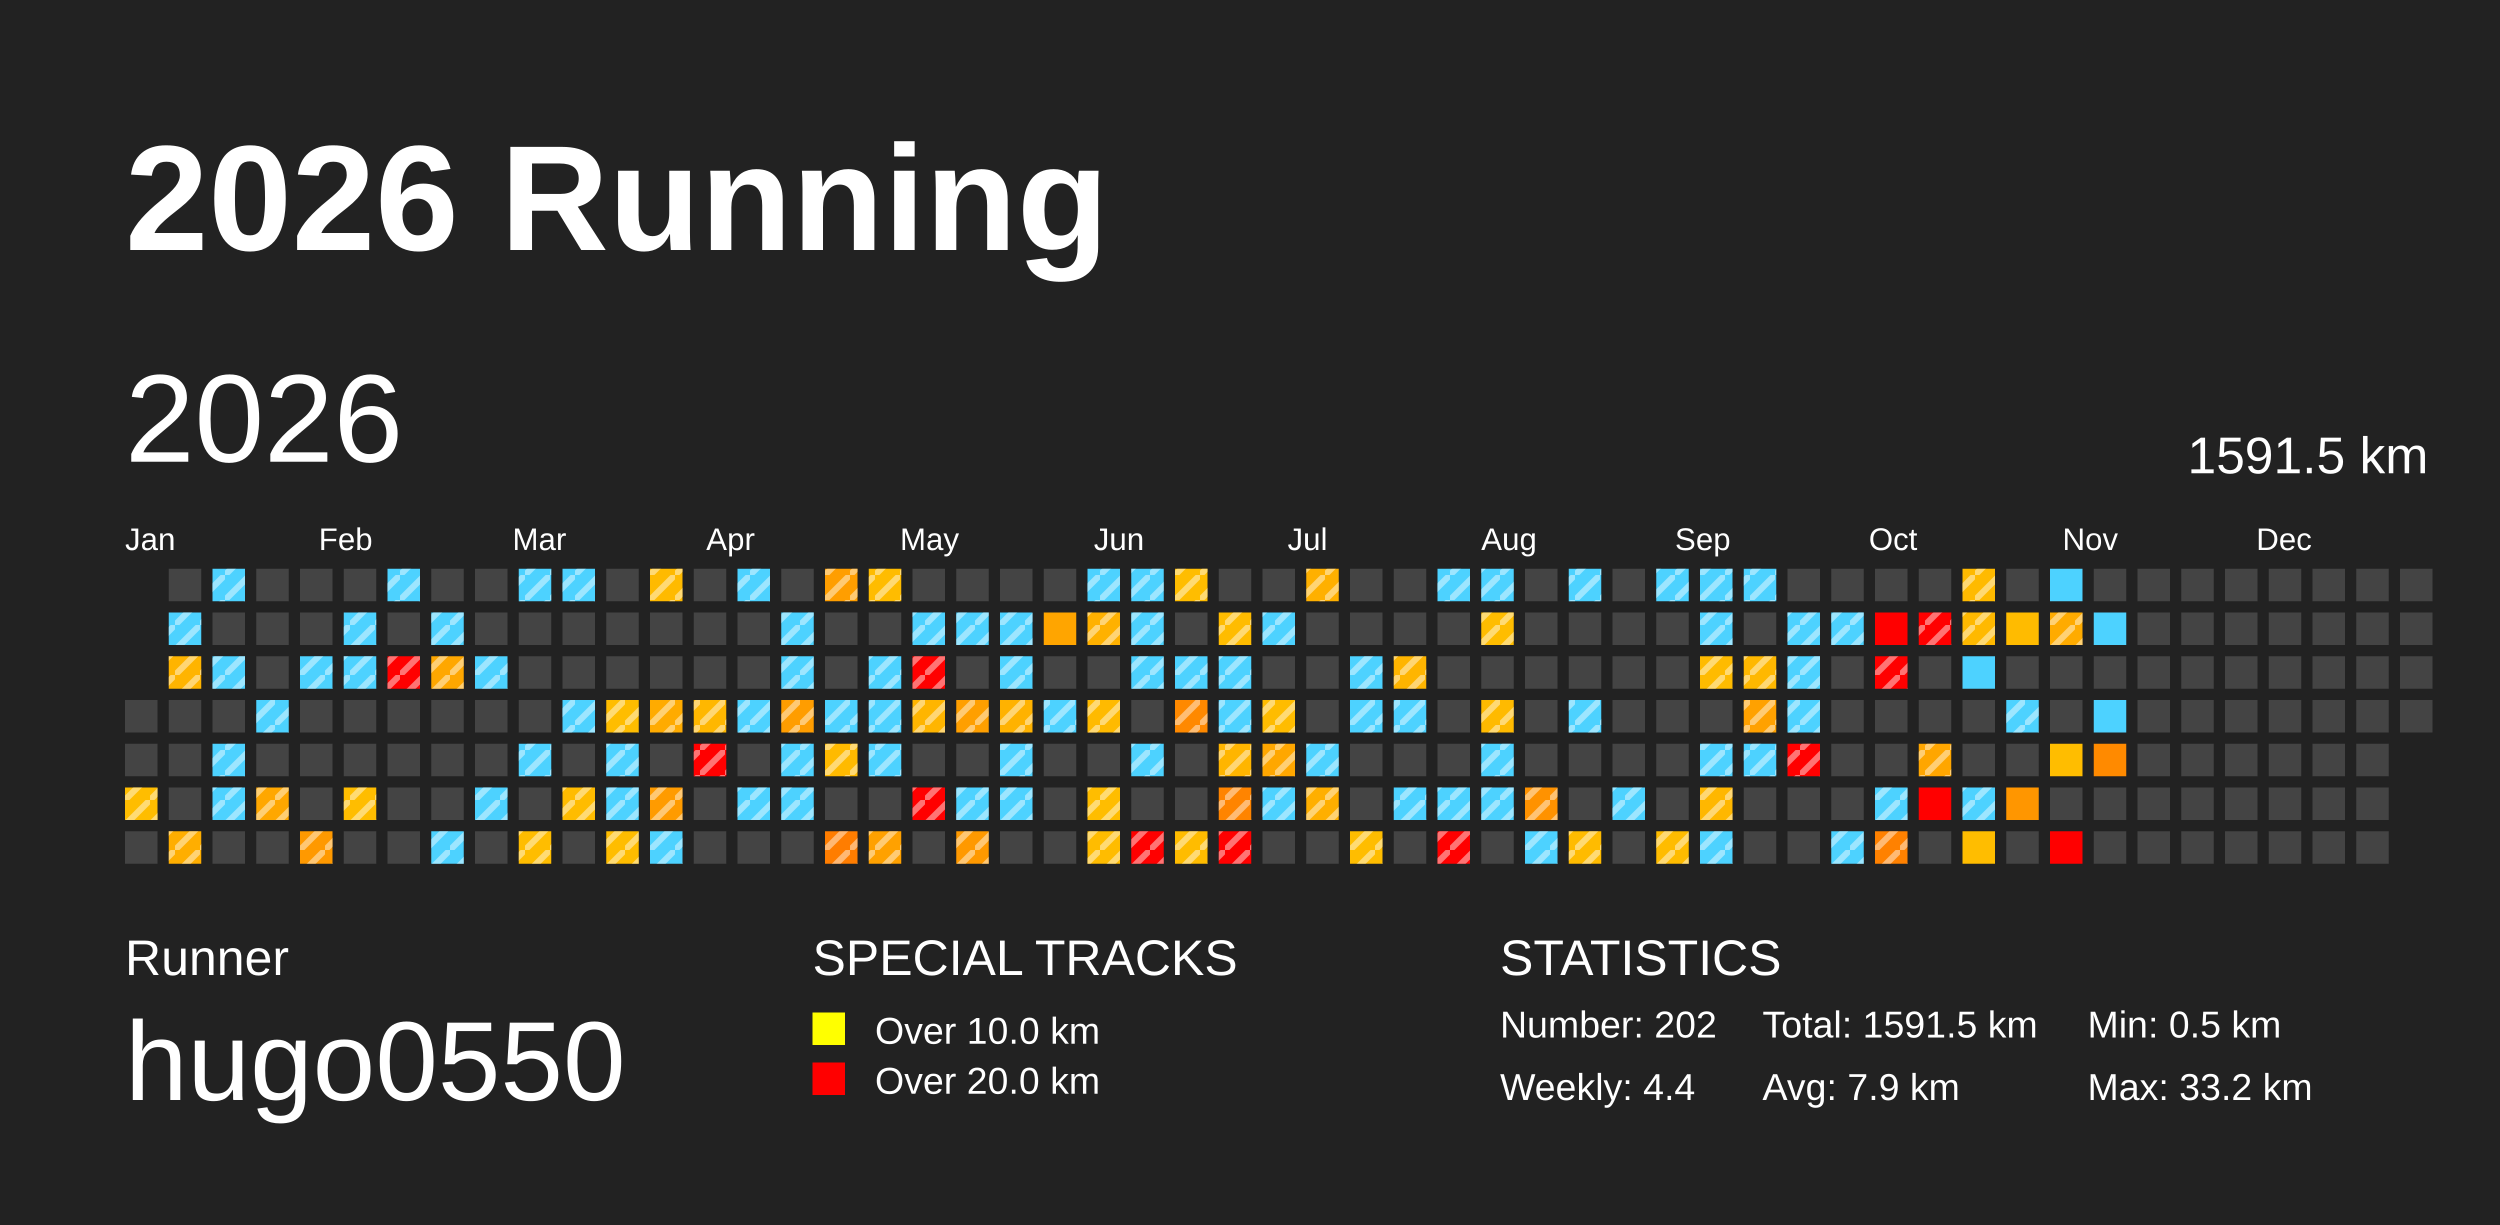
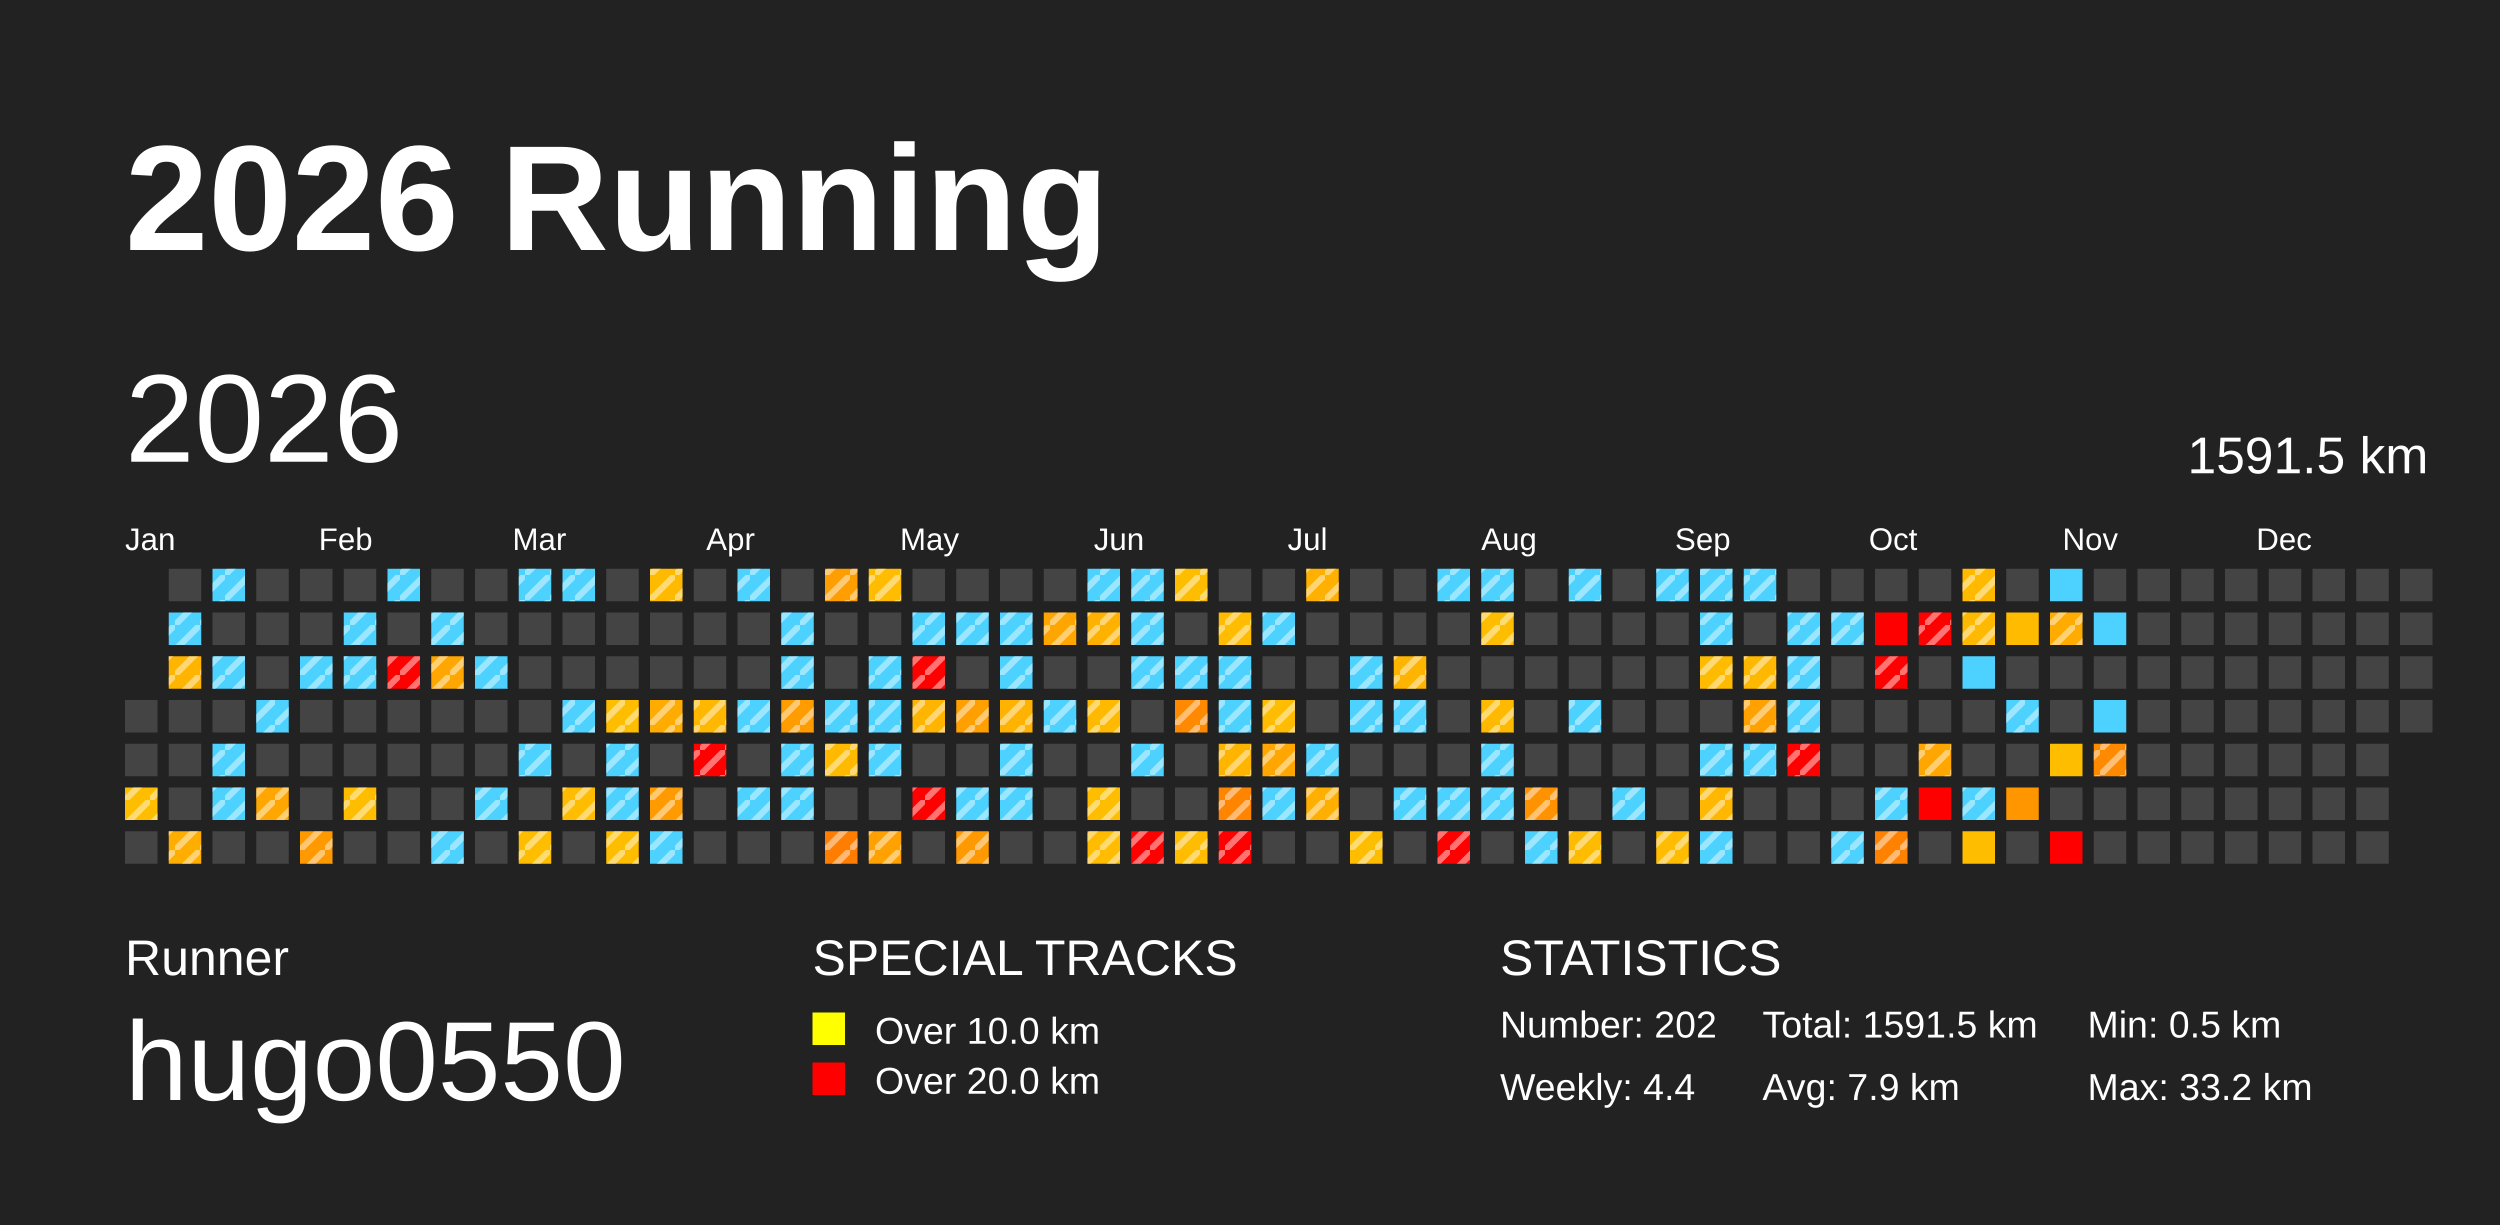
<svg xmlns="http://www.w3.org/2000/svg" baseProfile="full" height="98mm" version="1.1" viewBox="0,0,200,98" width="200mm">
  <defs>
    <pattern height="2" id="indoor-stripe" patternUnits="userSpaceOnUse" width="2">
      <line stroke="white" stroke-opacity="0.45" stroke-width="0.5" x1="0" x2="2" y1="2" y2="0" />
    </pattern>
  </defs>
  <rect fill="#222222" height="98" width="200" x="0" y="0" />
  <text fill="#FFFFFF" style="font-size:12px; font-family:Arial; font-weight:bold;" x="10" y="20">2026 Running</text>
  <text fill="#FFFFFF" style="font-size:4px; font-family:Arial" x="10" y="78">Runner</text>
  <text fill="#FFFFFF" style="font-size:9px; font-family:Arial" x="10" y="88">hugo0550</text>
  <text fill="#FFFFFF" style="font-size:4px; font-family:Arial" x="65" y="78">SPECIAL TRACKS</text>
  <rect fill="yellow" height="2.6" width="2.6" x="65" y="81" />
  <text fill="#FFFFFF" style="font-size:3px; font-family:Arial" x="70" y="83.5">Over 10.0 km</text>
  <rect fill="red" height="2.6" width="2.6" x="65" y="85" />
  <text fill="#FFFFFF" style="font-size:3px; font-family:Arial" x="70" y="87.5">Over 20.0 km</text>
  <text fill="#FFFFFF" style="font-size:4px; font-family:Arial" x="120" y="78">STATISTICS</text>
  <text fill="#FFFFFF" style="font-size:3px; font-family:Arial" x="120" y="83">Number: 202</text>
  <text fill="#FFFFFF" style="font-size:3px; font-family:Arial" x="120" y="88">Weekly: 4.4</text>
  <text fill="#FFFFFF" style="font-size:3px; font-family:Arial" x="141" y="83">Total: 1591.5 km</text>
  <text fill="#FFFFFF" style="font-size:3px; font-family:Arial" x="141" y="88">Avg: 7.9 km</text>
  <text fill="#FFFFFF" style="font-size:3px; font-family:Arial" x="167" y="83">Min: 0.5 km</text>
  <text fill="#FFFFFF" style="font-size:3px; font-family:Arial" x="167" y="88">Max: 33.2 km</text>
  <text dominant-baseline="hanging" fill="#FFFFFF" style="font-size:10.0px; font-family:Arial;" x="10" y="30">2026</text>
  <text dominant-baseline="hanging" fill="#FFFFFF" style="font-size:4.125px; font-family:Arial;" x="175" y="35">1591.5 km</text>
  <text fill="#FFFFFF" style="font-size:2.5px; font-family:Arial" x="10.0" y="44">Jan</text>
  <text fill="#FFFFFF" style="font-size:2.5px; font-family:Arial" x="25.5" y="44">Feb</text>
  <text fill="#FFFFFF" style="font-size:2.5px; font-family:Arial" x="41.0" y="44">Mar</text>
  <text fill="#FFFFFF" style="font-size:2.5px; font-family:Arial" x="56.5" y="44">Apr</text>
  <text fill="#FFFFFF" style="font-size:2.5px; font-family:Arial" x="72.0" y="44">May</text>
  <text fill="#FFFFFF" style="font-size:2.5px; font-family:Arial" x="87.5" y="44">Jun</text>
  <text fill="#FFFFFF" style="font-size:2.5px; font-family:Arial" x="103.0" y="44">Jul</text>
  <text fill="#FFFFFF" style="font-size:2.5px; font-family:Arial" x="118.5" y="44">Aug</text>
  <text fill="#FFFFFF" style="font-size:2.5px; font-family:Arial" x="134.0" y="44">Sep</text>
  <text fill="#FFFFFF" style="font-size:2.5px; font-family:Arial" x="149.5" y="44">Oct</text>
  <text fill="#FFFFFF" style="font-size:2.5px; font-family:Arial" x="165.0" y="44">Nov</text>
  <text fill="#FFFFFF" style="font-size:2.5px; font-family:Arial" x="180.5" y="44">Dec</text>
  <rect fill="#444444" height="2.6" width="2.6" x="10.0" y="56.0" />
  <rect fill="#444444" height="2.6" width="2.6" x="10.0" y="59.5" />
  <rect fill="#ffbd00" height="2.6" width="2.6" x="10.0" y="63.0" />
  <rect fill="url(#indoor-stripe)" height="2.6" style="pointer-events: none;" width="2.6" x="10.0" y="63.0" />
  <rect fill="#444444" height="2.6" width="2.6" x="10.0" y="66.5" />
  <rect fill="#444444" height="2.6" width="2.6" x="13.5" y="45.5" />
  <rect fill="#4dd2ff" height="2.6" width="2.6" x="13.5" y="49.0" />
  <rect fill="url(#indoor-stripe)" height="2.6" style="pointer-events: none;" width="2.6" x="13.5" y="49.0" />
  <rect fill="#ffb400" height="2.6" width="2.6" x="13.5" y="52.5" />
  <rect fill="url(#indoor-stripe)" height="2.6" style="pointer-events: none;" width="2.6" x="13.5" y="52.5" />
  <rect fill="#444444" height="2.6" width="2.6" x="13.5" y="56.0" />
  <rect fill="#444444" height="2.6" width="2.6" x="13.5" y="59.5" />
  <rect fill="#444444" height="2.6" width="2.6" x="13.5" y="63.0" />
  <rect fill="#ffae00" height="2.6" width="2.6" x="13.5" y="66.5" />
  <rect fill="url(#indoor-stripe)" height="2.6" style="pointer-events: none;" width="2.6" x="13.5" y="66.5" />
  <rect fill="#4dd2ff" height="2.6" width="2.6" x="17.0" y="45.5" />
  <rect fill="url(#indoor-stripe)" height="2.6" style="pointer-events: none;" width="2.6" x="17.0" y="45.5" />
  <rect fill="#444444" height="2.6" width="2.6" x="17.0" y="49.0" />
  <rect fill="#4dd2ff" height="2.6" width="2.6" x="17.0" y="52.5" />
  <rect fill="url(#indoor-stripe)" height="2.6" style="pointer-events: none;" width="2.6" x="17.0" y="52.5" />
  <rect fill="#444444" height="2.6" width="2.6" x="17.0" y="56.0" />
  <rect fill="#4dd2ff" height="2.6" width="2.6" x="17.0" y="59.5" />
  <rect fill="url(#indoor-stripe)" height="2.6" style="pointer-events: none;" width="2.6" x="17.0" y="59.5" />
  <rect fill="#4dd2ff" height="2.6" width="2.6" x="17.0" y="63.0" />
  <rect fill="url(#indoor-stripe)" height="2.6" style="pointer-events: none;" width="2.6" x="17.0" y="63.0" />
  <rect fill="#444444" height="2.6" width="2.6" x="17.0" y="66.5" />
  <rect fill="#444444" height="2.6" width="2.6" x="20.5" y="45.5" />
  <rect fill="#444444" height="2.6" width="2.6" x="20.5" y="49.0" />
  <rect fill="#444444" height="2.6" width="2.6" x="20.5" y="52.5" />
  <rect fill="#4dd2ff" height="2.6" width="2.6" x="20.5" y="56.0" />
  <rect fill="url(#indoor-stripe)" height="2.6" style="pointer-events: none;" width="2.6" x="20.5" y="56.0" />
  <rect fill="#444444" height="2.6" width="2.6" x="20.5" y="59.5" />
  <rect fill="#ffa700" height="2.6" width="2.6" x="20.5" y="63.0" />
  <rect fill="url(#indoor-stripe)" height="2.6" style="pointer-events: none;" width="2.6" x="20.5" y="63.0" />
  <rect fill="#444444" height="2.6" width="2.6" x="20.5" y="66.5" />
  <rect fill="#444444" height="2.6" width="2.6" x="24.0" y="45.5" />
  <rect fill="#444444" height="2.6" width="2.6" x="24.0" y="49.0" />
  <rect fill="#4dd2ff" height="2.6" width="2.6" x="24.0" y="52.5" />
  <rect fill="url(#indoor-stripe)" height="2.6" style="pointer-events: none;" width="2.6" x="24.0" y="52.5" />
  <rect fill="#444444" height="2.6" width="2.6" x="24.0" y="56.0" />
  <rect fill="#444444" height="2.6" width="2.6" x="24.0" y="59.5" />
  <rect fill="#444444" height="2.6" width="2.6" x="24.0" y="63.0" />
  <rect fill="#ff9900" height="2.6" width="2.6" x="24.0" y="66.5" />
  <rect fill="url(#indoor-stripe)" height="2.6" style="pointer-events: none;" width="2.6" x="24.0" y="66.5" />
  <rect fill="#444444" height="2.6" width="2.6" x="27.5" y="45.5" />
  <rect fill="#4dd2ff" height="2.6" width="2.6" x="27.5" y="49.0" />
  <rect fill="url(#indoor-stripe)" height="2.6" style="pointer-events: none;" width="2.6" x="27.5" y="49.0" />
  <rect fill="#4dd2ff" height="2.6" width="2.6" x="27.5" y="52.5" />
  <rect fill="url(#indoor-stripe)" height="2.6" style="pointer-events: none;" width="2.6" x="27.5" y="52.5" />
  <rect fill="#444444" height="2.6" width="2.6" x="27.5" y="56.0" />
  <rect fill="#444444" height="2.6" width="2.6" x="27.5" y="59.5" />
  <rect fill="#ffbd00" height="2.6" width="2.6" x="27.5" y="63.0" />
  <rect fill="url(#indoor-stripe)" height="2.6" style="pointer-events: none;" width="2.6" x="27.5" y="63.0" />
  <rect fill="#444444" height="2.6" width="2.6" x="27.5" y="66.5" />
  <rect fill="#4dd2ff" height="2.6" width="2.6" x="31.0" y="45.5" />
  <rect fill="url(#indoor-stripe)" height="2.6" style="pointer-events: none;" width="2.6" x="31.0" y="45.5" />
  <rect fill="#444444" height="2.6" width="2.6" x="31.0" y="49.0" />
  <rect fill="red" height="2.6" width="2.6" x="31.0" y="52.5" />
  <rect fill="url(#indoor-stripe)" height="2.6" style="pointer-events: none;" width="2.6" x="31.0" y="52.5" />
  <rect fill="#444444" height="2.6" width="2.6" x="31.0" y="56.0" />
  <rect fill="#444444" height="2.6" width="2.6" x="31.0" y="59.5" />
  <rect fill="#444444" height="2.6" width="2.6" x="31.0" y="63.0" />
  <rect fill="#444444" height="2.6" width="2.6" x="31.0" y="66.5" />
  <rect fill="#444444" height="2.6" width="2.6" x="34.5" y="45.5" />
  <rect fill="#4dd2ff" height="2.6" width="2.6" x="34.5" y="49.0" />
  <rect fill="url(#indoor-stripe)" height="2.6" style="pointer-events: none;" width="2.6" x="34.5" y="49.0" />
  <rect fill="#ffa700" height="2.6" width="2.6" x="34.5" y="52.5" />
  <rect fill="url(#indoor-stripe)" height="2.6" style="pointer-events: none;" width="2.6" x="34.5" y="52.5" />
  <rect fill="#444444" height="2.6" width="2.6" x="34.5" y="56.0" />
  <rect fill="#444444" height="2.6" width="2.6" x="34.5" y="59.5" />
  <rect fill="#444444" height="2.6" width="2.6" x="34.5" y="63.0" />
  <rect fill="#4dd2ff" height="2.6" width="2.6" x="34.5" y="66.5" />
  <rect fill="url(#indoor-stripe)" height="2.6" style="pointer-events: none;" width="2.6" x="34.5" y="66.5" />
  <rect fill="#444444" height="2.6" width="2.6" x="38.0" y="45.5" />
  <rect fill="#444444" height="2.6" width="2.6" x="38.0" y="49.0" />
  <rect fill="#4dd2ff" height="2.6" width="2.6" x="38.0" y="52.5" />
  <rect fill="url(#indoor-stripe)" height="2.6" style="pointer-events: none;" width="2.6" x="38.0" y="52.5" />
  <rect fill="#444444" height="2.6" width="2.6" x="38.0" y="56.0" />
  <rect fill="#444444" height="2.6" width="2.6" x="38.0" y="59.5" />
  <rect fill="#4dd2ff" height="2.6" width="2.6" x="38.0" y="63.0" />
  <rect fill="url(#indoor-stripe)" height="2.6" style="pointer-events: none;" width="2.6" x="38.0" y="63.0" />
  <rect fill="#444444" height="2.6" width="2.6" x="38.0" y="66.5" />
  <rect fill="#4dd2ff" height="2.6" width="2.6" x="41.5" y="45.5" />
  <rect fill="url(#indoor-stripe)" height="2.6" style="pointer-events: none;" width="2.6" x="41.5" y="45.5" />
  <rect fill="#444444" height="2.6" width="2.6" x="41.5" y="49.0" />
  <rect fill="#444444" height="2.6" width="2.6" x="41.5" y="52.5" />
  <rect fill="#444444" height="2.6" width="2.6" x="41.5" y="56.0" />
  <rect fill="#4dd2ff" height="2.6" width="2.6" x="41.5" y="59.5" />
  <rect fill="url(#indoor-stripe)" height="2.6" style="pointer-events: none;" width="2.6" x="41.5" y="59.5" />
  <rect fill="#444444" height="2.6" width="2.6" x="41.5" y="63.0" />
  <rect fill="#ffbd00" height="2.6" width="2.6" x="41.5" y="66.5" />
  <rect fill="url(#indoor-stripe)" height="2.6" style="pointer-events: none;" width="2.6" x="41.5" y="66.5" />
  <rect fill="#4dd2ff" height="2.6" width="2.6" x="45.0" y="45.5" />
  <rect fill="url(#indoor-stripe)" height="2.6" style="pointer-events: none;" width="2.6" x="45.0" y="45.5" />
  <rect fill="#444444" height="2.6" width="2.6" x="45.0" y="49.0" />
  <rect fill="#444444" height="2.6" width="2.6" x="45.0" y="52.5" />
  <rect fill="#4dd2ff" height="2.6" width="2.6" x="45.0" y="56.0" />
  <rect fill="url(#indoor-stripe)" height="2.6" style="pointer-events: none;" width="2.6" x="45.0" y="56.0" />
  <rect fill="#444444" height="2.6" width="2.6" x="45.0" y="59.5" />
  <rect fill="#ffbc00" height="2.6" width="2.6" x="45.0" y="63.0" />
  <rect fill="url(#indoor-stripe)" height="2.6" style="pointer-events: none;" width="2.6" x="45.0" y="63.0" />
  <rect fill="#444444" height="2.6" width="2.6" x="45.0" y="66.5" />
  <rect fill="#444444" height="2.6" width="2.6" x="48.5" y="45.5" />
  <rect fill="#444444" height="2.6" width="2.6" x="48.5" y="49.0" />
  <rect fill="#444444" height="2.6" width="2.6" x="48.5" y="52.5" />
  <rect fill="#ffbd00" height="2.6" width="2.6" x="48.5" y="56.0" />
  <rect fill="url(#indoor-stripe)" height="2.6" style="pointer-events: none;" width="2.6" x="48.5" y="56.0" />
  <rect fill="#4dd2ff" height="2.6" width="2.6" x="48.5" y="59.5" />
  <rect fill="url(#indoor-stripe)" height="2.6" style="pointer-events: none;" width="2.6" x="48.5" y="59.5" />
  <rect fill="#4dd2ff" height="2.6" width="2.6" x="48.5" y="63.0" />
  <rect fill="url(#indoor-stripe)" height="2.6" style="pointer-events: none;" width="2.6" x="48.5" y="63.0" />
  <rect fill="#ffbd00" height="2.6" width="2.6" x="48.5" y="66.5" />
  <rect fill="url(#indoor-stripe)" height="2.6" style="pointer-events: none;" width="2.6" x="48.5" y="66.5" />
  <rect fill="#ffba00" height="2.6" width="2.6" x="52.0" y="45.5" />
  <rect fill="url(#indoor-stripe)" height="2.6" style="pointer-events: none;" width="2.6" x="52.0" y="45.5" />
  <rect fill="#444444" height="2.6" width="2.6" x="52.0" y="49.0" />
  <rect fill="#444444" height="2.6" width="2.6" x="52.0" y="52.5" />
  <rect fill="#ffab00" height="2.6" width="2.6" x="52.0" y="56.0" />
  <rect fill="url(#indoor-stripe)" height="2.6" style="pointer-events: none;" width="2.6" x="52.0" y="56.0" />
  <rect fill="#444444" height="2.6" width="2.6" x="52.0" y="59.5" />
  <rect fill="#ff9b00" height="2.6" width="2.6" x="52.0" y="63.0" />
  <rect fill="url(#indoor-stripe)" height="2.6" style="pointer-events: none;" width="2.6" x="52.0" y="63.0" />
  <rect fill="#4dd2ff" height="2.6" width="2.6" x="52.0" y="66.5" />
  <rect fill="url(#indoor-stripe)" height="2.6" style="pointer-events: none;" width="2.6" x="52.0" y="66.5" />
  <rect fill="#444444" height="2.6" width="2.6" x="55.5" y="45.5" />
  <rect fill="#444444" height="2.6" width="2.6" x="55.5" y="49.0" />
  <rect fill="#444444" height="2.6" width="2.6" x="55.5" y="52.5" />
  <rect fill="#ffb700" height="2.6" width="2.6" x="55.5" y="56.0" />
  <rect fill="url(#indoor-stripe)" height="2.6" style="pointer-events: none;" width="2.6" x="55.5" y="56.0" />
  <rect fill="red" height="2.6" width="2.6" x="55.5" y="59.5" />
  <rect fill="url(#indoor-stripe)" height="2.6" style="pointer-events: none;" width="2.6" x="55.5" y="59.5" />
  <rect fill="#444444" height="2.6" width="2.6" x="55.5" y="63.0" />
  <rect fill="#444444" height="2.6" width="2.6" x="55.5" y="66.5" />
  <rect fill="#4dd2ff" height="2.6" width="2.6" x="59.0" y="45.5" />
  <rect fill="url(#indoor-stripe)" height="2.6" style="pointer-events: none;" width="2.6" x="59.0" y="45.5" />
  <rect fill="#444444" height="2.6" width="2.6" x="59.0" y="49.0" />
  <rect fill="#444444" height="2.6" width="2.6" x="59.0" y="52.5" />
  <rect fill="#4dd2ff" height="2.6" width="2.6" x="59.0" y="56.0" />
  <rect fill="url(#indoor-stripe)" height="2.6" style="pointer-events: none;" width="2.6" x="59.0" y="56.0" />
  <rect fill="#444444" height="2.6" width="2.6" x="59.0" y="59.5" />
  <rect fill="#4dd2ff" height="2.6" width="2.6" x="59.0" y="63.0" />
  <rect fill="url(#indoor-stripe)" height="2.6" style="pointer-events: none;" width="2.6" x="59.0" y="63.0" />
  <rect fill="#444444" height="2.6" width="2.6" x="59.0" y="66.5" />
  <rect fill="#444444" height="2.6" width="2.6" x="62.5" y="45.5" />
  <rect fill="#4dd2ff" height="2.6" width="2.6" x="62.5" y="49.0" />
  <rect fill="url(#indoor-stripe)" height="2.6" style="pointer-events: none;" width="2.6" x="62.5" y="49.0" />
  <rect fill="#4dd2ff" height="2.6" width="2.6" x="62.5" y="52.5" />
  <rect fill="url(#indoor-stripe)" height="2.6" style="pointer-events: none;" width="2.6" x="62.5" y="52.5" />
  <rect fill="#ff9d00" height="2.6" width="2.6" x="62.5" y="56.0" />
  <rect fill="url(#indoor-stripe)" height="2.6" style="pointer-events: none;" width="2.6" x="62.5" y="56.0" />
  <rect fill="#4dd2ff" height="2.6" width="2.6" x="62.5" y="59.5" />
  <rect fill="url(#indoor-stripe)" height="2.6" style="pointer-events: none;" width="2.6" x="62.5" y="59.5" />
  <rect fill="#4dd2ff" height="2.6" width="2.6" x="62.5" y="63.0" />
  <rect fill="url(#indoor-stripe)" height="2.6" style="pointer-events: none;" width="2.6" x="62.5" y="63.0" />
  <rect fill="#444444" height="2.6" width="2.6" x="62.5" y="66.5" />
  <rect fill="#ff9e00" height="2.6" width="2.6" x="66.0" y="45.5" />
  <rect fill="url(#indoor-stripe)" height="2.6" style="pointer-events: none;" width="2.6" x="66.0" y="45.5" />
  <rect fill="#444444" height="2.6" width="2.6" x="66.0" y="49.0" />
  <rect fill="#444444" height="2.6" width="2.6" x="66.0" y="52.5" />
  <rect fill="#4dd2ff" height="2.6" width="2.6" x="66.0" y="56.0" />
  <rect fill="url(#indoor-stripe)" height="2.6" style="pointer-events: none;" width="2.6" x="66.0" y="56.0" />
  <rect fill="#ffba00" height="2.6" width="2.6" x="66.0" y="59.5" />
  <rect fill="url(#indoor-stripe)" height="2.6" style="pointer-events: none;" width="2.6" x="66.0" y="59.5" />
  <rect fill="#444444" height="2.6" width="2.6" x="66.0" y="63.0" />
  <rect fill="#ff7d00" height="2.6" width="2.6" x="66.0" y="66.5" />
  <rect fill="url(#indoor-stripe)" height="2.6" style="pointer-events: none;" width="2.6" x="66.0" y="66.5" />
  <rect fill="#ffbc00" height="2.6" width="2.6" x="69.5" y="45.5" />
  <rect fill="url(#indoor-stripe)" height="2.6" style="pointer-events: none;" width="2.6" x="69.5" y="45.5" />
  <rect fill="#444444" height="2.6" width="2.6" x="69.5" y="49.0" />
  <rect fill="#4dd2ff" height="2.6" width="2.6" x="69.5" y="52.5" />
  <rect fill="url(#indoor-stripe)" height="2.6" style="pointer-events: none;" width="2.6" x="69.5" y="52.5" />
  <rect fill="#4dd2ff" height="2.6" width="2.6" x="69.5" y="56.0" />
  <rect fill="url(#indoor-stripe)" height="2.6" style="pointer-events: none;" width="2.6" x="69.5" y="56.0" />
  <rect fill="#4dd2ff" height="2.6" width="2.6" x="69.5" y="59.5" />
  <rect fill="url(#indoor-stripe)" height="2.6" style="pointer-events: none;" width="2.6" x="69.5" y="59.5" />
  <rect fill="#444444" height="2.6" width="2.6" x="69.5" y="63.0" />
  <rect fill="#ffa100" height="2.6" width="2.6" x="69.5" y="66.5" />
  <rect fill="url(#indoor-stripe)" height="2.6" style="pointer-events: none;" width="2.6" x="69.5" y="66.5" />
  <rect fill="#444444" height="2.6" width="2.6" x="73.0" y="45.5" />
  <rect fill="#4dd2ff" height="2.6" width="2.6" x="73.0" y="49.0" />
  <rect fill="url(#indoor-stripe)" height="2.6" style="pointer-events: none;" width="2.6" x="73.0" y="49.0" />
  <rect fill="red" height="2.6" width="2.6" x="73.0" y="52.5" />
  <rect fill="url(#indoor-stripe)" height="2.6" style="pointer-events: none;" width="2.6" x="73.0" y="52.5" />
  <rect fill="#ffb500" height="2.6" width="2.6" x="73.0" y="56.0" />
  <rect fill="url(#indoor-stripe)" height="2.6" style="pointer-events: none;" width="2.6" x="73.0" y="56.0" />
  <rect fill="#444444" height="2.6" width="2.6" x="73.0" y="59.5" />
  <rect fill="red" height="2.6" width="2.6" x="73.0" y="63.0" />
  <rect fill="url(#indoor-stripe)" height="2.6" style="pointer-events: none;" width="2.6" x="73.0" y="63.0" />
  <rect fill="#444444" height="2.6" width="2.6" x="73.0" y="66.5" />
  <rect fill="#444444" height="2.6" width="2.6" x="76.5" y="45.5" />
  <rect fill="#4dd2ff" height="2.6" width="2.6" x="76.5" y="49.0" />
  <rect fill="url(#indoor-stripe)" height="2.6" style="pointer-events: none;" width="2.6" x="76.5" y="49.0" />
  <rect fill="#444444" height="2.6" width="2.6" x="76.5" y="52.5" />
  <rect fill="#ff9f00" height="2.6" width="2.6" x="76.5" y="56.0" />
  <rect fill="url(#indoor-stripe)" height="2.6" style="pointer-events: none;" width="2.6" x="76.5" y="56.0" />
  <rect fill="#444444" height="2.6" width="2.6" x="76.5" y="59.5" />
  <rect fill="#4dd2ff" height="2.6" width="2.6" x="76.5" y="63.0" />
  <rect fill="url(#indoor-stripe)" height="2.6" style="pointer-events: none;" width="2.6" x="76.5" y="63.0" />
  <rect fill="#ff9900" height="2.6" width="2.6" x="76.5" y="66.5" />
  <rect fill="url(#indoor-stripe)" height="2.6" style="pointer-events: none;" width="2.6" x="76.5" y="66.5" />
  <rect fill="#444444" height="2.6" width="2.6" x="80.0" y="45.5" />
  <rect fill="#4dd2ff" height="2.6" width="2.6" x="80.0" y="49.0" />
  <rect fill="url(#indoor-stripe)" height="2.6" style="pointer-events: none;" width="2.6" x="80.0" y="49.0" />
  <rect fill="#4dd2ff" height="2.6" width="2.6" x="80.0" y="52.5" />
  <rect fill="url(#indoor-stripe)" height="2.6" style="pointer-events: none;" width="2.6" x="80.0" y="52.5" />
  <rect fill="#ffb200" height="2.6" width="2.6" x="80.0" y="56.0" />
  <rect fill="url(#indoor-stripe)" height="2.6" style="pointer-events: none;" width="2.6" x="80.0" y="56.0" />
  <rect fill="#4dd2ff" height="2.6" width="2.6" x="80.0" y="59.5" />
  <rect fill="url(#indoor-stripe)" height="2.6" style="pointer-events: none;" width="2.6" x="80.0" y="59.5" />
  <rect fill="#4dd2ff" height="2.6" width="2.6" x="80.0" y="63.0" />
  <rect fill="url(#indoor-stripe)" height="2.6" style="pointer-events: none;" width="2.6" x="80.0" y="63.0" />
  <rect fill="#444444" height="2.6" width="2.6" x="80.0" y="66.5" />
  <rect fill="#444444" height="2.6" width="2.6" x="83.5" y="45.5" />
  <rect fill="#ffa500" height="2.6" width="2.6" x="83.5" y="49.0" />
+   <rect fill="url(#indoor-stripe)" height="2.6" style="pointer-events: none;" width="2.6" x="83.5" y="49.0" />
  <rect fill="#444444" height="2.6" width="2.6" x="83.5" y="52.5" />
  <rect fill="#4dd2ff" height="2.6" width="2.6" x="83.5" y="56.0" />
  <rect fill="url(#indoor-stripe)" height="2.6" style="pointer-events: none;" width="2.6" x="83.5" y="56.0" />
  <rect fill="#444444" height="2.6" width="2.6" x="83.5" y="59.5" />
  <rect fill="#444444" height="2.6" width="2.6" x="83.5" y="63.0" />
  <rect fill="#444444" height="2.6" width="2.6" x="83.5" y="66.5" />
  <rect fill="#4dd2ff" height="2.6" width="2.6" x="87.0" y="45.5" />
  <rect fill="url(#indoor-stripe)" height="2.6" style="pointer-events: none;" width="2.6" x="87.0" y="45.5" />
  <rect fill="#ffb100" height="2.6" width="2.6" x="87.0" y="49.0" />
  <rect fill="url(#indoor-stripe)" height="2.6" style="pointer-events: none;" width="2.6" x="87.0" y="49.0" />
  <rect fill="#444444" height="2.6" width="2.6" x="87.0" y="52.5" />
  <rect fill="#ffba00" height="2.6" width="2.6" x="87.0" y="56.0" />
  <rect fill="url(#indoor-stripe)" height="2.6" style="pointer-events: none;" width="2.6" x="87.0" y="56.0" />
  <rect fill="#444444" height="2.6" width="2.6" x="87.0" y="59.5" />
  <rect fill="#ffbd00" height="2.6" width="2.6" x="87.0" y="63.0" />
  <rect fill="url(#indoor-stripe)" height="2.6" style="pointer-events: none;" width="2.6" x="87.0" y="63.0" />
  <rect fill="#ffbc00" height="2.6" width="2.6" x="87.0" y="66.5" />
  <rect fill="url(#indoor-stripe)" height="2.6" style="pointer-events: none;" width="2.6" x="87.0" y="66.5" />
  <rect fill="#4dd2ff" height="2.6" width="2.6" x="90.5" y="45.5" />
  <rect fill="url(#indoor-stripe)" height="2.6" style="pointer-events: none;" width="2.6" x="90.5" y="45.5" />
  <rect fill="#4dd2ff" height="2.6" width="2.6" x="90.5" y="49.0" />
  <rect fill="url(#indoor-stripe)" height="2.6" style="pointer-events: none;" width="2.6" x="90.5" y="49.0" />
  <rect fill="#4dd2ff" height="2.6" width="2.6" x="90.5" y="52.5" />
  <rect fill="url(#indoor-stripe)" height="2.6" style="pointer-events: none;" width="2.6" x="90.5" y="52.5" />
  <rect fill="#444444" height="2.6" width="2.6" x="90.5" y="56.0" />
  <rect fill="#4dd2ff" height="2.6" width="2.6" x="90.5" y="59.5" />
  <rect fill="url(#indoor-stripe)" height="2.6" style="pointer-events: none;" width="2.6" x="90.5" y="59.5" />
  <rect fill="#444444" height="2.6" width="2.6" x="90.5" y="63.0" />
  <rect fill="red" height="2.6" width="2.6" x="90.5" y="66.5" />
  <rect fill="url(#indoor-stripe)" height="2.6" style="pointer-events: none;" width="2.6" x="90.5" y="66.5" />
  <rect fill="#ffbd00" height="2.6" width="2.6" x="94.0" y="45.5" />
  <rect fill="url(#indoor-stripe)" height="2.6" style="pointer-events: none;" width="2.6" x="94.0" y="45.5" />
  <rect fill="#444444" height="2.6" width="2.6" x="94.0" y="49.0" />
  <rect fill="#4dd2ff" height="2.6" width="2.6" x="94.0" y="52.5" />
  <rect fill="url(#indoor-stripe)" height="2.6" style="pointer-events: none;" width="2.6" x="94.0" y="52.5" />
  <rect fill="#ff8900" height="2.6" width="2.6" x="94.0" y="56.0" />
  <rect fill="url(#indoor-stripe)" height="2.6" style="pointer-events: none;" width="2.6" x="94.0" y="56.0" />
  <rect fill="#444444" height="2.6" width="2.6" x="94.0" y="59.5" />
  <rect fill="#444444" height="2.6" width="2.6" x="94.0" y="63.0" />
  <rect fill="#ffbc00" height="2.6" width="2.6" x="94.0" y="66.5" />
  <rect fill="url(#indoor-stripe)" height="2.6" style="pointer-events: none;" width="2.6" x="94.0" y="66.5" />
  <rect fill="#444444" height="2.6" width="2.6" x="97.5" y="45.5" />
  <rect fill="#ffbc00" height="2.6" width="2.6" x="97.5" y="49.0" />
  <rect fill="url(#indoor-stripe)" height="2.6" style="pointer-events: none;" width="2.6" x="97.5" y="49.0" />
  <rect fill="#4dd2ff" height="2.6" width="2.6" x="97.5" y="52.5" />
  <rect fill="url(#indoor-stripe)" height="2.6" style="pointer-events: none;" width="2.6" x="97.5" y="52.5" />
  <rect fill="#4dd2ff" height="2.6" width="2.6" x="97.5" y="56.0" />
  <rect fill="url(#indoor-stripe)" height="2.6" style="pointer-events: none;" width="2.6" x="97.5" y="56.0" />
  <rect fill="#ffb500" height="2.6" width="2.6" x="97.5" y="59.5" />
  <rect fill="url(#indoor-stripe)" height="2.6" style="pointer-events: none;" width="2.6" x="97.5" y="59.5" />
  <rect fill="#ff8400" height="2.6" width="2.6" x="97.5" y="63.0" />
  <rect fill="url(#indoor-stripe)" height="2.6" style="pointer-events: none;" width="2.6" x="97.5" y="63.0" />
  <rect fill="red" height="2.6" width="2.6" x="97.5" y="66.5" />
  <rect fill="url(#indoor-stripe)" height="2.6" style="pointer-events: none;" width="2.6" x="97.5" y="66.5" />
  <rect fill="#444444" height="2.6" width="2.6" x="101.0" y="45.5" />
  <rect fill="#4dd2ff" height="2.6" width="2.6" x="101.0" y="49.0" />
  <rect fill="url(#indoor-stripe)" height="2.6" style="pointer-events: none;" width="2.6" x="101.0" y="49.0" />
  <rect fill="#444444" height="2.6" width="2.6" x="101.0" y="52.5" />
  <rect fill="#ffbc00" height="2.6" width="2.6" x="101.0" y="56.0" />
  <rect fill="url(#indoor-stripe)" height="2.6" style="pointer-events: none;" width="2.6" x="101.0" y="56.0" />
  <rect fill="#ffa700" height="2.6" width="2.6" x="101.0" y="59.5" />
  <rect fill="url(#indoor-stripe)" height="2.6" style="pointer-events: none;" width="2.6" x="101.0" y="59.5" />
  <rect fill="#4dd2ff" height="2.6" width="2.6" x="101.0" y="63.0" />
  <rect fill="url(#indoor-stripe)" height="2.6" style="pointer-events: none;" width="2.6" x="101.0" y="63.0" />
  <rect fill="#444444" height="2.6" width="2.6" x="101.0" y="66.5" />
  <rect fill="#ffb000" height="2.6" width="2.6" x="104.5" y="45.5" />
  <rect fill="url(#indoor-stripe)" height="2.6" style="pointer-events: none;" width="2.6" x="104.5" y="45.5" />
  <rect fill="#444444" height="2.6" width="2.6" x="104.5" y="49.0" />
  <rect fill="#444444" height="2.6" width="2.6" x="104.5" y="52.5" />
  <rect fill="#444444" height="2.6" width="2.6" x="104.5" y="56.0" />
  <rect fill="#4dd2ff" height="2.6" width="2.6" x="104.5" y="59.5" />
  <rect fill="url(#indoor-stripe)" height="2.6" style="pointer-events: none;" width="2.6" x="104.5" y="59.5" />
  <rect fill="#ffaf00" height="2.6" width="2.6" x="104.5" y="63.0" />
  <rect fill="url(#indoor-stripe)" height="2.6" style="pointer-events: none;" width="2.6" x="104.5" y="63.0" />
  <rect fill="#444444" height="2.6" width="2.6" x="104.5" y="66.5" />
  <rect fill="#444444" height="2.6" width="2.6" x="108.0" y="45.5" />
  <rect fill="#444444" height="2.6" width="2.6" x="108.0" y="49.0" />
  <rect fill="#4dd2ff" height="2.6" width="2.6" x="108.0" y="52.5" />
  <rect fill="url(#indoor-stripe)" height="2.6" style="pointer-events: none;" width="2.6" x="108.0" y="52.5" />
  <rect fill="#4dd2ff" height="2.6" width="2.6" x="108.0" y="56.0" />
  <rect fill="url(#indoor-stripe)" height="2.6" style="pointer-events: none;" width="2.6" x="108.0" y="56.0" />
  <rect fill="#444444" height="2.6" width="2.6" x="108.0" y="59.5" />
  <rect fill="#444444" height="2.6" width="2.6" x="108.0" y="63.0" />
  <rect fill="#ffbd00" height="2.6" width="2.6" x="108.0" y="66.5" />
  <rect fill="url(#indoor-stripe)" height="2.6" style="pointer-events: none;" width="2.6" x="108.0" y="66.5" />
  <rect fill="#444444" height="2.6" width="2.6" x="111.5" y="45.5" />
  <rect fill="#444444" height="2.6" width="2.6" x="111.5" y="49.0" />
  <rect fill="#ffb500" height="2.6" width="2.6" x="111.5" y="52.5" />
  <rect fill="url(#indoor-stripe)" height="2.6" style="pointer-events: none;" width="2.6" x="111.5" y="52.5" />
  <rect fill="#4dd2ff" height="2.6" width="2.6" x="111.5" y="56.0" />
  <rect fill="url(#indoor-stripe)" height="2.6" style="pointer-events: none;" width="2.6" x="111.5" y="56.0" />
  <rect fill="#444444" height="2.6" width="2.6" x="111.5" y="59.5" />
  <rect fill="#4dd2ff" height="2.6" width="2.6" x="111.5" y="63.0" />
  <rect fill="url(#indoor-stripe)" height="2.6" style="pointer-events: none;" width="2.6" x="111.5" y="63.0" />
  <rect fill="#444444" height="2.6" width="2.6" x="111.5" y="66.5" />
  <rect fill="#4dd2ff" height="2.6" width="2.6" x="115.0" y="45.5" />
  <rect fill="url(#indoor-stripe)" height="2.6" style="pointer-events: none;" width="2.6" x="115.0" y="45.5" />
  <rect fill="#444444" height="2.6" width="2.6" x="115.0" y="49.0" />
  <rect fill="#444444" height="2.6" width="2.6" x="115.0" y="52.5" />
  <rect fill="#444444" height="2.6" width="2.6" x="115.0" y="56.0" />
  <rect fill="#444444" height="2.6" width="2.6" x="115.0" y="59.5" />
  <rect fill="#4dd2ff" height="2.6" width="2.6" x="115.0" y="63.0" />
  <rect fill="url(#indoor-stripe)" height="2.6" style="pointer-events: none;" width="2.6" x="115.0" y="63.0" />
  <rect fill="red" height="2.6" width="2.6" x="115.0" y="66.5" />
  <rect fill="url(#indoor-stripe)" height="2.6" style="pointer-events: none;" width="2.6" x="115.0" y="66.5" />
  <rect fill="#4dd2ff" height="2.6" width="2.6" x="118.5" y="45.5" />
  <rect fill="url(#indoor-stripe)" height="2.6" style="pointer-events: none;" width="2.6" x="118.5" y="45.5" />
  <rect fill="#ffbd00" height="2.6" width="2.6" x="118.5" y="49.0" />
  <rect fill="url(#indoor-stripe)" height="2.6" style="pointer-events: none;" width="2.6" x="118.5" y="49.0" />
  <rect fill="#444444" height="2.6" width="2.6" x="118.5" y="52.5" />
  <rect fill="#ffba00" height="2.6" width="2.6" x="118.5" y="56.0" />
  <rect fill="url(#indoor-stripe)" height="2.6" style="pointer-events: none;" width="2.6" x="118.5" y="56.0" />
  <rect fill="#4dd2ff" height="2.6" width="2.6" x="118.5" y="59.5" />
  <rect fill="url(#indoor-stripe)" height="2.6" style="pointer-events: none;" width="2.6" x="118.5" y="59.5" />
  <rect fill="#4dd2ff" height="2.6" width="2.6" x="118.5" y="63.0" />
  <rect fill="url(#indoor-stripe)" height="2.6" style="pointer-events: none;" width="2.6" x="118.5" y="63.0" />
  <rect fill="#444444" height="2.6" width="2.6" x="118.5" y="66.5" />
  <rect fill="#444444" height="2.6" width="2.6" x="122.0" y="45.5" />
  <rect fill="#444444" height="2.6" width="2.6" x="122.0" y="49.0" />
  <rect fill="#444444" height="2.6" width="2.6" x="122.0" y="52.5" />
  <rect fill="#444444" height="2.6" width="2.6" x="122.0" y="56.0" />
  <rect fill="#444444" height="2.6" width="2.6" x="122.0" y="59.5" />
  <rect fill="#ff9200" height="2.6" width="2.6" x="122.0" y="63.0" />
  <rect fill="url(#indoor-stripe)" height="2.6" style="pointer-events: none;" width="2.6" x="122.0" y="63.0" />
  <rect fill="#4dd2ff" height="2.6" width="2.6" x="122.0" y="66.5" />
  <rect fill="url(#indoor-stripe)" height="2.6" style="pointer-events: none;" width="2.6" x="122.0" y="66.5" />
  <rect fill="#4dd2ff" height="2.6" width="2.6" x="125.5" y="45.5" />
  <rect fill="url(#indoor-stripe)" height="2.6" style="pointer-events: none;" width="2.6" x="125.5" y="45.5" />
  <rect fill="#444444" height="2.6" width="2.6" x="125.5" y="49.0" />
  <rect fill="#444444" height="2.6" width="2.6" x="125.5" y="52.5" />
  <rect fill="#4dd2ff" height="2.6" width="2.6" x="125.5" y="56.0" />
  <rect fill="url(#indoor-stripe)" height="2.6" style="pointer-events: none;" width="2.6" x="125.5" y="56.0" />
  <rect fill="#444444" height="2.6" width="2.6" x="125.5" y="59.5" />
  <rect fill="#444444" height="2.6" width="2.6" x="125.5" y="63.0" />
  <rect fill="#ffbb00" height="2.6" width="2.6" x="125.5" y="66.5" />
  <rect fill="url(#indoor-stripe)" height="2.6" style="pointer-events: none;" width="2.6" x="125.5" y="66.5" />
  <rect fill="#444444" height="2.6" width="2.6" x="129.0" y="45.5" />
  <rect fill="#444444" height="2.6" width="2.6" x="129.0" y="49.0" />
  <rect fill="#444444" height="2.6" width="2.6" x="129.0" y="52.5" />
  <rect fill="#444444" height="2.6" width="2.6" x="129.0" y="56.0" />
  <rect fill="#444444" height="2.6" width="2.6" x="129.0" y="59.5" />
  <rect fill="#4dd2ff" height="2.6" width="2.6" x="129.0" y="63.0" />
  <rect fill="url(#indoor-stripe)" height="2.6" style="pointer-events: none;" width="2.6" x="129.0" y="63.0" />
  <rect fill="#444444" height="2.6" width="2.6" x="129.0" y="66.5" />
  <rect fill="#4dd2ff" height="2.6" width="2.6" x="132.5" y="45.5" />
  <rect fill="url(#indoor-stripe)" height="2.6" style="pointer-events: none;" width="2.6" x="132.5" y="45.5" />
  <rect fill="#444444" height="2.6" width="2.6" x="132.5" y="49.0" />
  <rect fill="#444444" height="2.6" width="2.6" x="132.5" y="52.5" />
  <rect fill="#444444" height="2.6" width="2.6" x="132.5" y="56.0" />
  <rect fill="#444444" height="2.6" width="2.6" x="132.5" y="59.5" />
  <rect fill="#444444" height="2.6" width="2.6" x="132.5" y="63.0" />
  <rect fill="#ffbc00" height="2.6" width="2.6" x="132.5" y="66.5" />
  <rect fill="url(#indoor-stripe)" height="2.6" style="pointer-events: none;" width="2.6" x="132.5" y="66.5" />
  <rect fill="#4dd2ff" height="2.6" width="2.6" x="136.0" y="45.5" />
  <rect fill="url(#indoor-stripe)" height="2.6" style="pointer-events: none;" width="2.6" x="136.0" y="45.5" />
  <rect fill="#4dd2ff" height="2.6" width="2.6" x="136.0" y="49.0" />
  <rect fill="url(#indoor-stripe)" height="2.6" style="pointer-events: none;" width="2.6" x="136.0" y="49.0" />
  <rect fill="#ffbb00" height="2.6" width="2.6" x="136.0" y="52.5" />
  <rect fill="url(#indoor-stripe)" height="2.6" style="pointer-events: none;" width="2.6" x="136.0" y="52.5" />
  <rect fill="#444444" height="2.6" width="2.6" x="136.0" y="56.0" />
  <rect fill="#4dd2ff" height="2.6" width="2.6" x="136.0" y="59.5" />
  <rect fill="url(#indoor-stripe)" height="2.6" style="pointer-events: none;" width="2.6" x="136.0" y="59.5" />
  <rect fill="#ffb700" height="2.6" width="2.6" x="136.0" y="63.0" />
  <rect fill="url(#indoor-stripe)" height="2.6" style="pointer-events: none;" width="2.6" x="136.0" y="63.0" />
  <rect fill="#4dd2ff" height="2.6" width="2.6" x="136.0" y="66.5" />
  <rect fill="url(#indoor-stripe)" height="2.6" style="pointer-events: none;" width="2.6" x="136.0" y="66.5" />
  <rect fill="#4dd2ff" height="2.6" width="2.6" x="139.5" y="45.5" />
  <rect fill="url(#indoor-stripe)" height="2.6" style="pointer-events: none;" width="2.6" x="139.5" y="45.5" />
  <rect fill="#444444" height="2.6" width="2.6" x="139.5" y="49.0" />
  <rect fill="#ffb800" height="2.6" width="2.6" x="139.5" y="52.5" />
  <rect fill="url(#indoor-stripe)" height="2.6" style="pointer-events: none;" width="2.6" x="139.5" y="52.5" />
  <rect fill="#ffa100" height="2.6" width="2.6" x="139.5" y="56.0" />
  <rect fill="url(#indoor-stripe)" height="2.6" style="pointer-events: none;" width="2.6" x="139.5" y="56.0" />
  <rect fill="#4dd2ff" height="2.6" width="2.6" x="139.5" y="59.5" />
  <rect fill="url(#indoor-stripe)" height="2.6" style="pointer-events: none;" width="2.6" x="139.5" y="59.5" />
  <rect fill="#444444" height="2.6" width="2.6" x="139.5" y="63.0" />
  <rect fill="#444444" height="2.6" width="2.6" x="139.5" y="66.5" />
  <rect fill="#444444" height="2.6" width="2.6" x="143.0" y="45.5" />
  <rect fill="#4dd2ff" height="2.6" width="2.6" x="143.0" y="49.0" />
  <rect fill="url(#indoor-stripe)" height="2.6" style="pointer-events: none;" width="2.6" x="143.0" y="49.0" />
  <rect fill="#4dd2ff" height="2.6" width="2.6" x="143.0" y="52.5" />
  <rect fill="url(#indoor-stripe)" height="2.6" style="pointer-events: none;" width="2.6" x="143.0" y="52.5" />
  <rect fill="#4dd2ff" height="2.6" width="2.6" x="143.0" y="56.0" />
  <rect fill="url(#indoor-stripe)" height="2.6" style="pointer-events: none;" width="2.6" x="143.0" y="56.0" />
  <rect fill="red" height="2.6" width="2.6" x="143.0" y="59.5" />
  <rect fill="url(#indoor-stripe)" height="2.6" style="pointer-events: none;" width="2.6" x="143.0" y="59.5" />
  <rect fill="#444444" height="2.6" width="2.6" x="143.0" y="63.0" />
  <rect fill="#444444" height="2.6" width="2.6" x="143.0" y="66.5" />
  <rect fill="#444444" height="2.6" width="2.6" x="146.5" y="45.5" />
  <rect fill="#4dd2ff" height="2.6" width="2.6" x="146.5" y="49.0" />
  <rect fill="url(#indoor-stripe)" height="2.6" style="pointer-events: none;" width="2.6" x="146.5" y="49.0" />
  <rect fill="#444444" height="2.6" width="2.6" x="146.5" y="52.5" />
  <rect fill="#444444" height="2.6" width="2.6" x="146.5" y="56.0" />
  <rect fill="#444444" height="2.6" width="2.6" x="146.5" y="59.5" />
  <rect fill="#444444" height="2.6" width="2.6" x="146.5" y="63.0" />
  <rect fill="#4dd2ff" height="2.6" width="2.6" x="146.5" y="66.5" />
  <rect fill="url(#indoor-stripe)" height="2.6" style="pointer-events: none;" width="2.6" x="146.5" y="66.5" />
  <rect fill="#444444" height="2.6" width="2.6" x="150.0" y="45.5" />
  <rect fill="red" height="2.6" width="2.6" x="150.0" y="49.0" />
  <rect fill="red" height="2.6" width="2.6" x="150.0" y="52.5" />
  <rect fill="url(#indoor-stripe)" height="2.6" style="pointer-events: none;" width="2.6" x="150.0" y="52.5" />
  <rect fill="#444444" height="2.6" width="2.6" x="150.0" y="56.0" />
  <rect fill="#444444" height="2.6" width="2.6" x="150.0" y="59.5" />
  <rect fill="#4dd2ff" height="2.6" width="2.6" x="150.0" y="63.0" />
  <rect fill="url(#indoor-stripe)" height="2.6" style="pointer-events: none;" width="2.6" x="150.0" y="63.0" />
  <rect fill="#ff8100" height="2.6" width="2.6" x="150.0" y="66.5" />
  <rect fill="url(#indoor-stripe)" height="2.6" style="pointer-events: none;" width="2.6" x="150.0" y="66.5" />
  <rect fill="#444444" height="2.6" width="2.6" x="153.5" y="45.5" />
  <rect fill="red" height="2.6" width="2.6" x="153.5" y="49.0" />
  <rect fill="url(#indoor-stripe)" height="2.6" style="pointer-events: none;" width="2.6" x="153.5" y="49.0" />
  <rect fill="#444444" height="2.6" width="2.6" x="153.5" y="52.5" />
  <rect fill="#444444" height="2.6" width="2.6" x="153.5" y="56.0" />
  <rect fill="#ffa600" height="2.6" width="2.6" x="153.5" y="59.5" />
  <rect fill="url(#indoor-stripe)" height="2.6" style="pointer-events: none;" width="2.6" x="153.5" y="59.5" />
  <rect fill="red" height="2.6" width="2.6" x="153.5" y="63.0" />
  <rect fill="#444444" height="2.6" width="2.6" x="153.5" y="66.5" />
  <rect fill="#ffba00" height="2.6" width="2.6" x="157.0" y="45.5" />
  <rect fill="url(#indoor-stripe)" height="2.6" style="pointer-events: none;" width="2.6" x="157.0" y="45.5" />
  <rect fill="#ffb900" height="2.6" width="2.6" x="157.0" y="49.0" />
  <rect fill="url(#indoor-stripe)" height="2.6" style="pointer-events: none;" width="2.6" x="157.0" y="49.0" />
  <rect fill="#4dd2ff" height="2.6" width="2.6" x="157.0" y="52.5" />
  <rect fill="#444444" height="2.6" width="2.6" x="157.0" y="56.0" />
  <rect fill="#444444" height="2.6" width="2.6" x="157.0" y="59.5" />
  <rect fill="#4dd2ff" height="2.6" width="2.6" x="157.0" y="63.0" />
  <rect fill="url(#indoor-stripe)" height="2.6" style="pointer-events: none;" width="2.6" x="157.0" y="63.0" />
  <rect fill="#ffbd00" height="2.6" width="2.6" x="157.0" y="66.5" />
  <rect fill="#444444" height="2.6" width="2.6" x="160.5" y="45.5" />
  <rect fill="#ffbb00" height="2.6" width="2.6" x="160.5" y="49.0" />
  <rect fill="#444444" height="2.6" width="2.6" x="160.5" y="52.5" />
  <rect fill="#4dd2ff" height="2.6" width="2.6" x="160.5" y="56.0" />
  <rect fill="url(#indoor-stripe)" height="2.6" style="pointer-events: none;" width="2.6" x="160.5" y="56.0" />
  <rect fill="#444444" height="2.6" width="2.6" x="160.5" y="59.5" />
  <rect fill="#ff9600" height="2.6" width="2.6" x="160.5" y="63.0" />
  <rect fill="#444444" height="2.6" width="2.6" x="160.5" y="66.5" />
  <rect fill="#4dd2ff" height="2.6" width="2.6" x="164.0" y="45.5" />
  <rect fill="#ffab00" height="2.6" width="2.6" x="164.0" y="49.0" />
  <rect fill="url(#indoor-stripe)" height="2.6" style="pointer-events: none;" width="2.6" x="164.0" y="49.0" />
  <rect fill="#444444" height="2.6" width="2.6" x="164.0" y="52.5" />
  <rect fill="#444444" height="2.6" width="2.6" x="164.0" y="56.0" />
  <rect fill="#ffbd00" height="2.6" width="2.6" x="164.0" y="59.5" />
  <rect fill="#444444" height="2.6" width="2.6" x="164.0" y="63.0" />
  <rect fill="red" height="2.6" width="2.6" x="164.0" y="66.5" />
  <rect fill="#444444" height="2.6" width="2.6" x="167.5" y="45.5" />
  <rect fill="#4dd2ff" height="2.6" width="2.6" x="167.5" y="49.0" />
  <rect fill="#444444" height="2.6" width="2.6" x="167.5" y="52.5" />
  <rect fill="#4dd2ff" height="2.6" width="2.6" x="167.5" y="56.0" />
  <rect fill="#ff8a00" height="2.6" width="2.6" x="167.5" y="59.5" />
+   <rect fill="url(#indoor-stripe)" height="2.6" style="pointer-events: none;" width="2.6" x="167.5" y="59.5" />
  <rect fill="#444444" height="2.6" width="2.6" x="167.5" y="63.0" />
  <rect fill="#444444" height="2.6" width="2.6" x="167.5" y="66.5" />
  <rect fill="#444444" height="2.6" width="2.6" x="171.0" y="45.5" />
  <rect fill="#444444" height="2.6" width="2.6" x="171.0" y="49.0" />
  <rect fill="#444444" height="2.6" width="2.6" x="171.0" y="52.5" />
  <rect fill="#444444" height="2.6" width="2.6" x="171.0" y="56.0" />
  <rect fill="#444444" height="2.6" width="2.6" x="171.0" y="59.5" />
  <rect fill="#444444" height="2.6" width="2.6" x="171.0" y="63.0" />
  <rect fill="#444444" height="2.6" width="2.6" x="171.0" y="66.5" />
  <rect fill="#444444" height="2.6" width="2.6" x="174.5" y="45.5" />
  <rect fill="#444444" height="2.6" width="2.6" x="174.5" y="49.0" />
  <rect fill="#444444" height="2.6" width="2.6" x="174.5" y="52.5" />
  <rect fill="#444444" height="2.6" width="2.6" x="174.5" y="56.0" />
  <rect fill="#444444" height="2.6" width="2.6" x="174.5" y="59.5" />
  <rect fill="#444444" height="2.6" width="2.6" x="174.5" y="63.0" />
  <rect fill="#444444" height="2.6" width="2.6" x="174.5" y="66.5" />
  <rect fill="#444444" height="2.6" width="2.6" x="178.0" y="45.5" />
  <rect fill="#444444" height="2.6" width="2.6" x="178.0" y="49.0" />
  <rect fill="#444444" height="2.6" width="2.6" x="178.0" y="52.5" />
  <rect fill="#444444" height="2.6" width="2.6" x="178.0" y="56.0" />
  <rect fill="#444444" height="2.6" width="2.6" x="178.0" y="59.5" />
  <rect fill="#444444" height="2.6" width="2.6" x="178.0" y="63.0" />
  <rect fill="#444444" height="2.6" width="2.6" x="178.0" y="66.5" />
  <rect fill="#444444" height="2.6" width="2.6" x="181.5" y="45.5" />
  <rect fill="#444444" height="2.6" width="2.6" x="181.5" y="49.0" />
  <rect fill="#444444" height="2.6" width="2.6" x="181.5" y="52.5" />
  <rect fill="#444444" height="2.6" width="2.6" x="181.5" y="56.0" />
  <rect fill="#444444" height="2.6" width="2.6" x="181.5" y="59.5" />
  <rect fill="#444444" height="2.6" width="2.6" x="181.5" y="63.0" />
  <rect fill="#444444" height="2.6" width="2.6" x="181.5" y="66.5" />
  <rect fill="#444444" height="2.6" width="2.6" x="185.0" y="45.5" />
  <rect fill="#444444" height="2.6" width="2.6" x="185.0" y="49.0" />
  <rect fill="#444444" height="2.6" width="2.6" x="185.0" y="52.5" />
  <rect fill="#444444" height="2.6" width="2.6" x="185.0" y="56.0" />
  <rect fill="#444444" height="2.6" width="2.6" x="185.0" y="59.5" />
  <rect fill="#444444" height="2.6" width="2.6" x="185.0" y="63.0" />
  <rect fill="#444444" height="2.6" width="2.6" x="185.0" y="66.5" />
  <rect fill="#444444" height="2.6" width="2.6" x="188.5" y="45.5" />
  <rect fill="#444444" height="2.6" width="2.6" x="188.5" y="49.0" />
  <rect fill="#444444" height="2.6" width="2.6" x="188.5" y="52.5" />
  <rect fill="#444444" height="2.6" width="2.6" x="188.5" y="56.0" />
  <rect fill="#444444" height="2.6" width="2.6" x="188.5" y="59.5" />
  <rect fill="#444444" height="2.6" width="2.6" x="188.5" y="63.0" />
  <rect fill="#444444" height="2.6" width="2.6" x="188.5" y="66.5" />
  <rect fill="#444444" height="2.6" width="2.6" x="192.0" y="45.5" />
  <rect fill="#444444" height="2.6" width="2.6" x="192.0" y="49.0" />
  <rect fill="#444444" height="2.6" width="2.6" x="192.0" y="52.5" />
  <rect fill="#444444" height="2.6" width="2.6" x="192.0" y="56.0" />
</svg>
